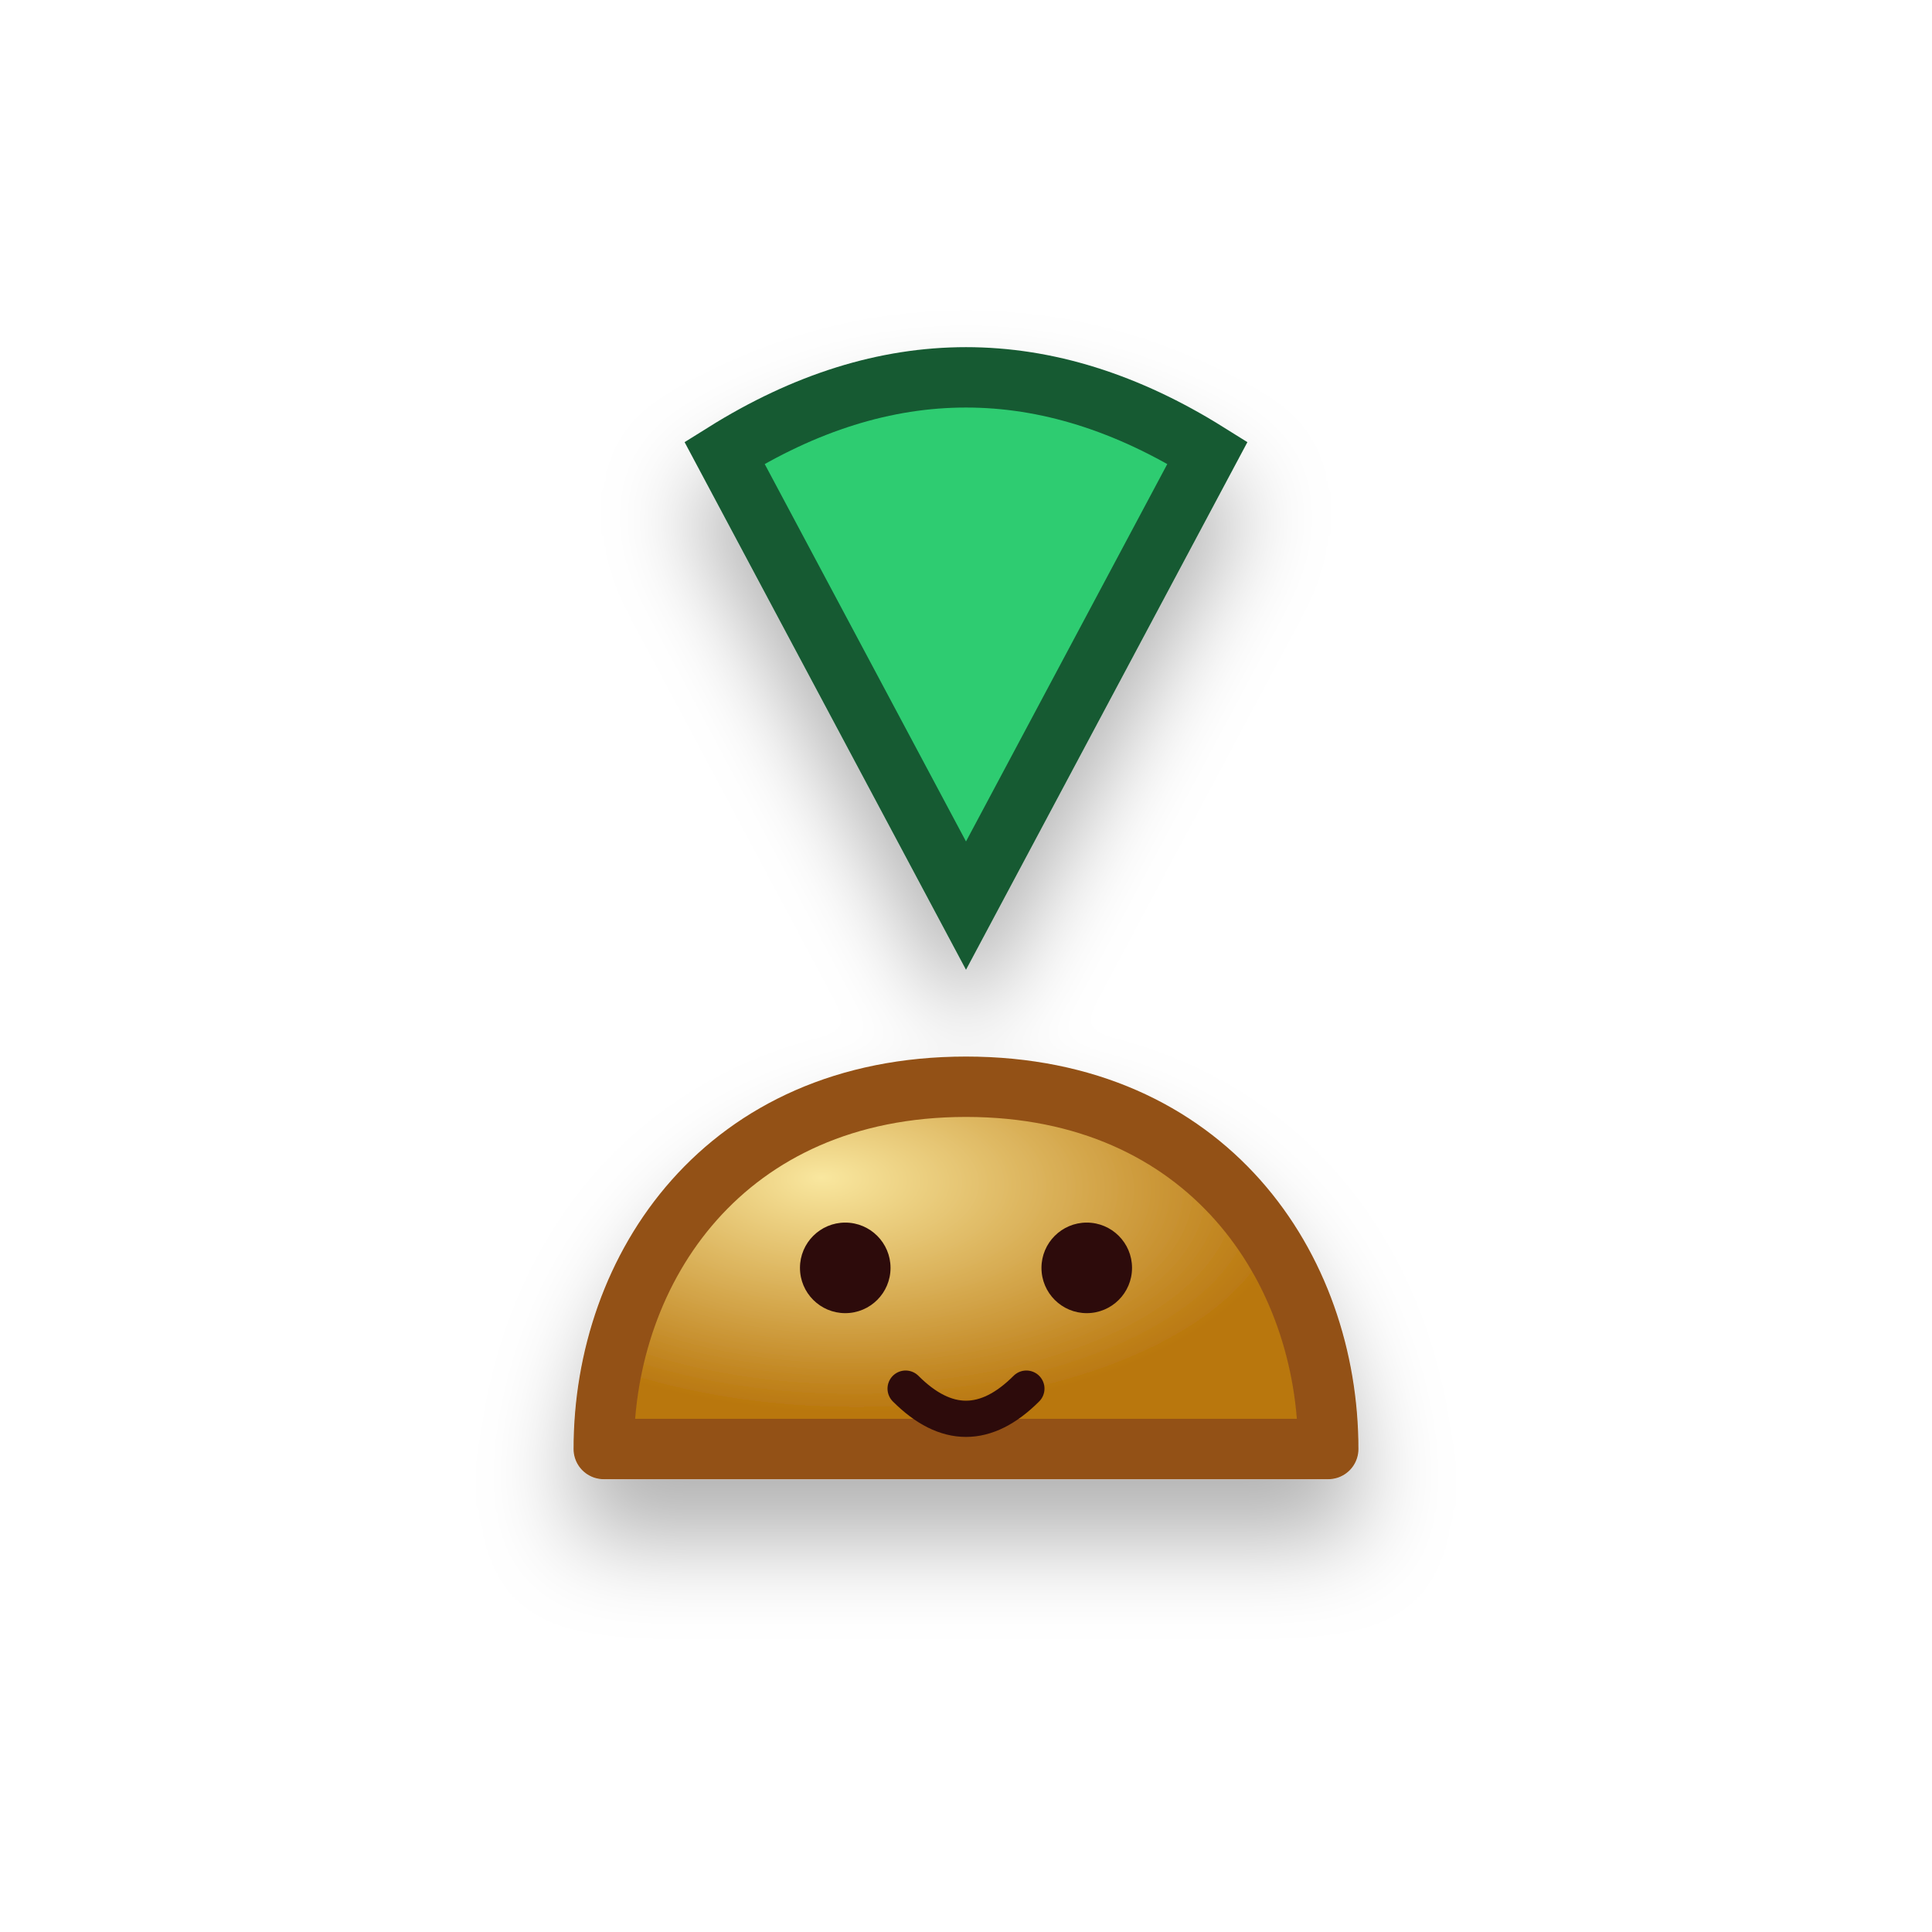
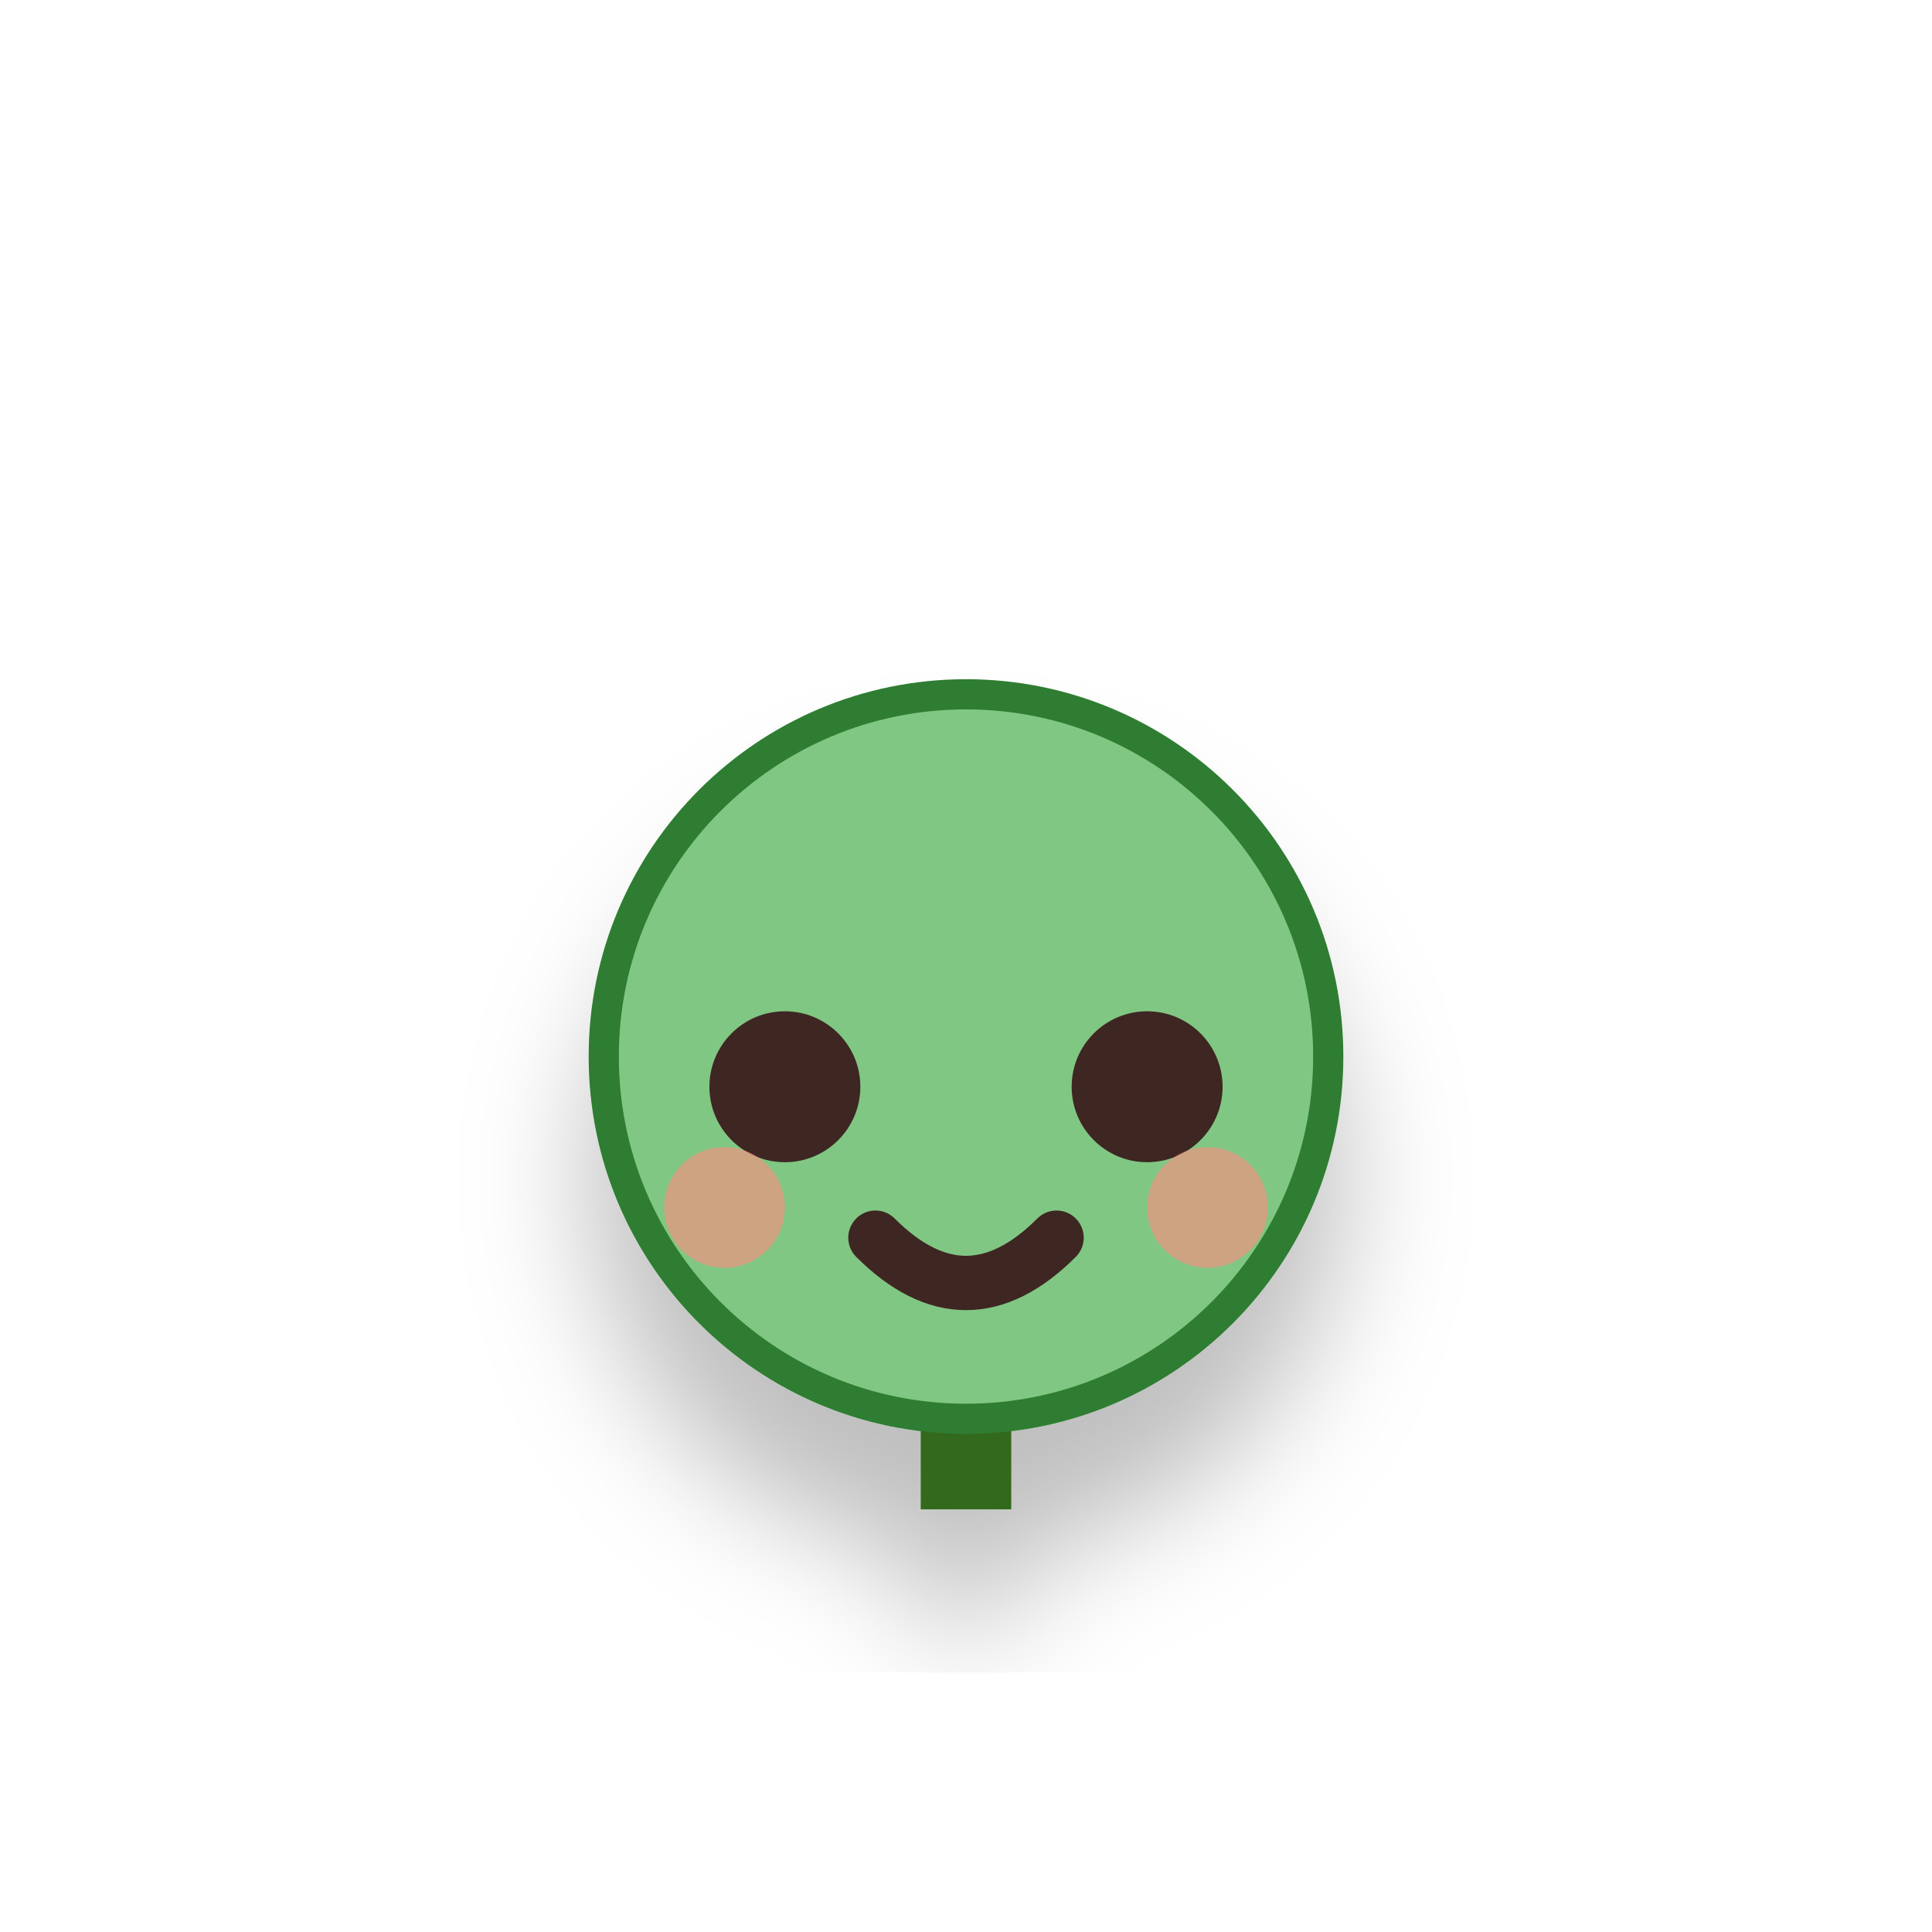
<svg xmlns="http://www.w3.org/2000/svg" width="64" height="64" viewBox="0 0 64 64">
  <defs>
-     <radialGradient id="grad_onion" cx="35%" cy="30%" r="60%" fx="30%" fy="25%">
+     <radialGradient id="grad_onion" cx="30%" cy="30%" r="70%" fx="30%" fy="30%">
      <stop offset="0%" stop-color="#F9E79F" />
      <stop offset="100%" stop-color="#B9770E" />
    </radialGradient>
+     <linearGradient id="foliage_onion" x1="0%" y1="0%" x2="0%" y2="100%">
+       <stop offset="0%" stop-color="#2ECC71" style="stop-opacity:1" />
+       <stop offset="100%" stop-color="#1B5E20" style="stop-opacity:1" />
+     </linearGradient>
    <filter id="shadow_onion" x="-20%" y="-20%" width="140%" height="140%">
-       <feDropShadow dx="0" dy="2" stdDeviation="1.5" flood-color="#000000" flood-opacity="0.3" />
+       <feDropShadow dx="0" dy="4" stdDeviation="2" flood-color="#000000" flood-opacity="0.25" />
    </filter>
  </defs>
  <g filter="url(#shadow_onion)">
-     <path d="M32 30 L24 15 Q32 10 40 15 Z" fill="#2ECC71" stroke="#145A32" stroke-width="2" />
-     <path d="M32 36 C24 36 20 42 20 48 L44 48 C44 42 40 36 32 36 Z" fill="url(#grad_onion)" stroke="#935116" stroke-width="2" stroke-linecap="round" stroke-linejoin="round" />
+     <path d="M32 50 L32 30" stroke="#33691E" stroke-width="3" />
+     <circle cx="32" cy="35" r="12" fill="#81C784" stroke="#2E7D32" stroke-width="1" />
  </g>
-   <g fill="#2D0B0B" transform="translate(0, 8)">
-     <circle cx="28" cy="34" r="1.5" />
-     <circle cx="36" cy="34" r="1.5" />
-     <path d="M30 38 Q32 40 34 38" fill="none" stroke="#2D0B0B" stroke-width="1.2" stroke-linecap="round" />
+   <g fill="#3E2723" transform="translate(0, 2)">
+     <circle cx="26" cy="34" r="2.5" />
+     <circle cx="38" cy="34" r="2.5" />
+     <path d="M29 39 Q32 42 35 39" fill="none" stroke="#3E2723" stroke-width="1.8" stroke-linecap="round" />
+     <circle cx="24" cy="38" r="2" fill="#FF8A80" opacity="0.6" />
+     <circle cx="40" cy="38" r="2" fill="#FF8A80" opacity="0.6" />
  </g>
</svg>
